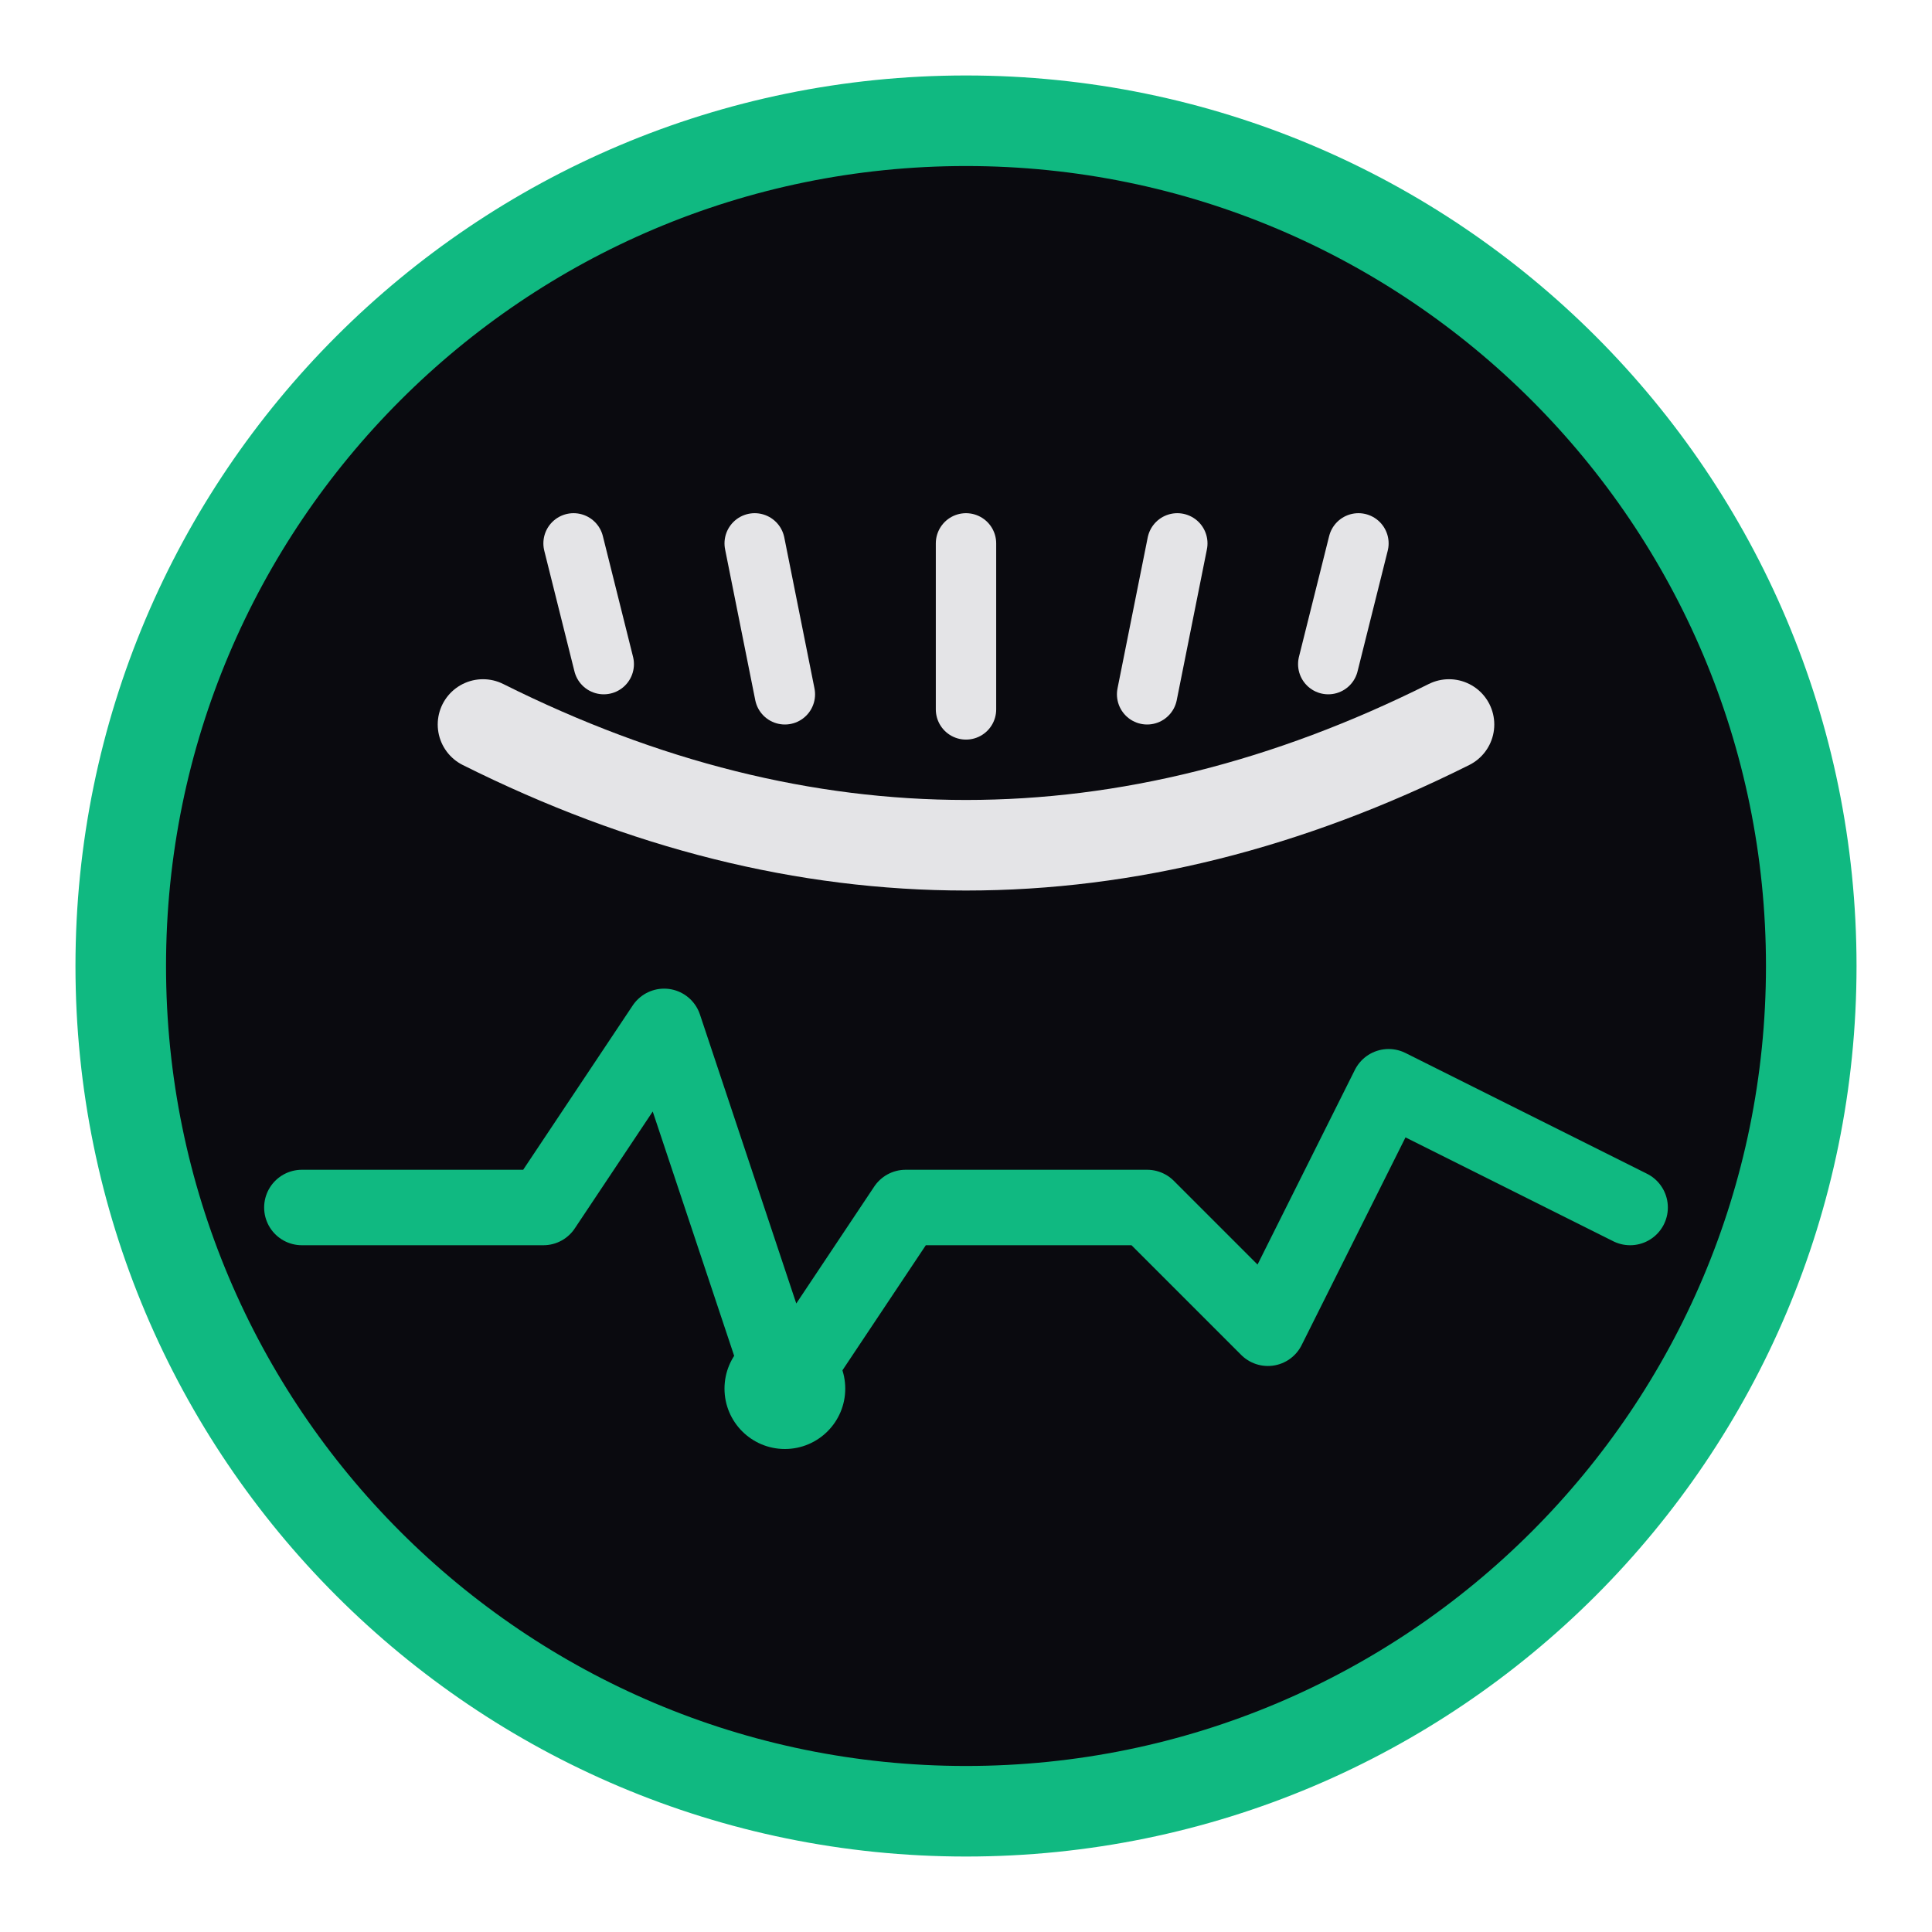
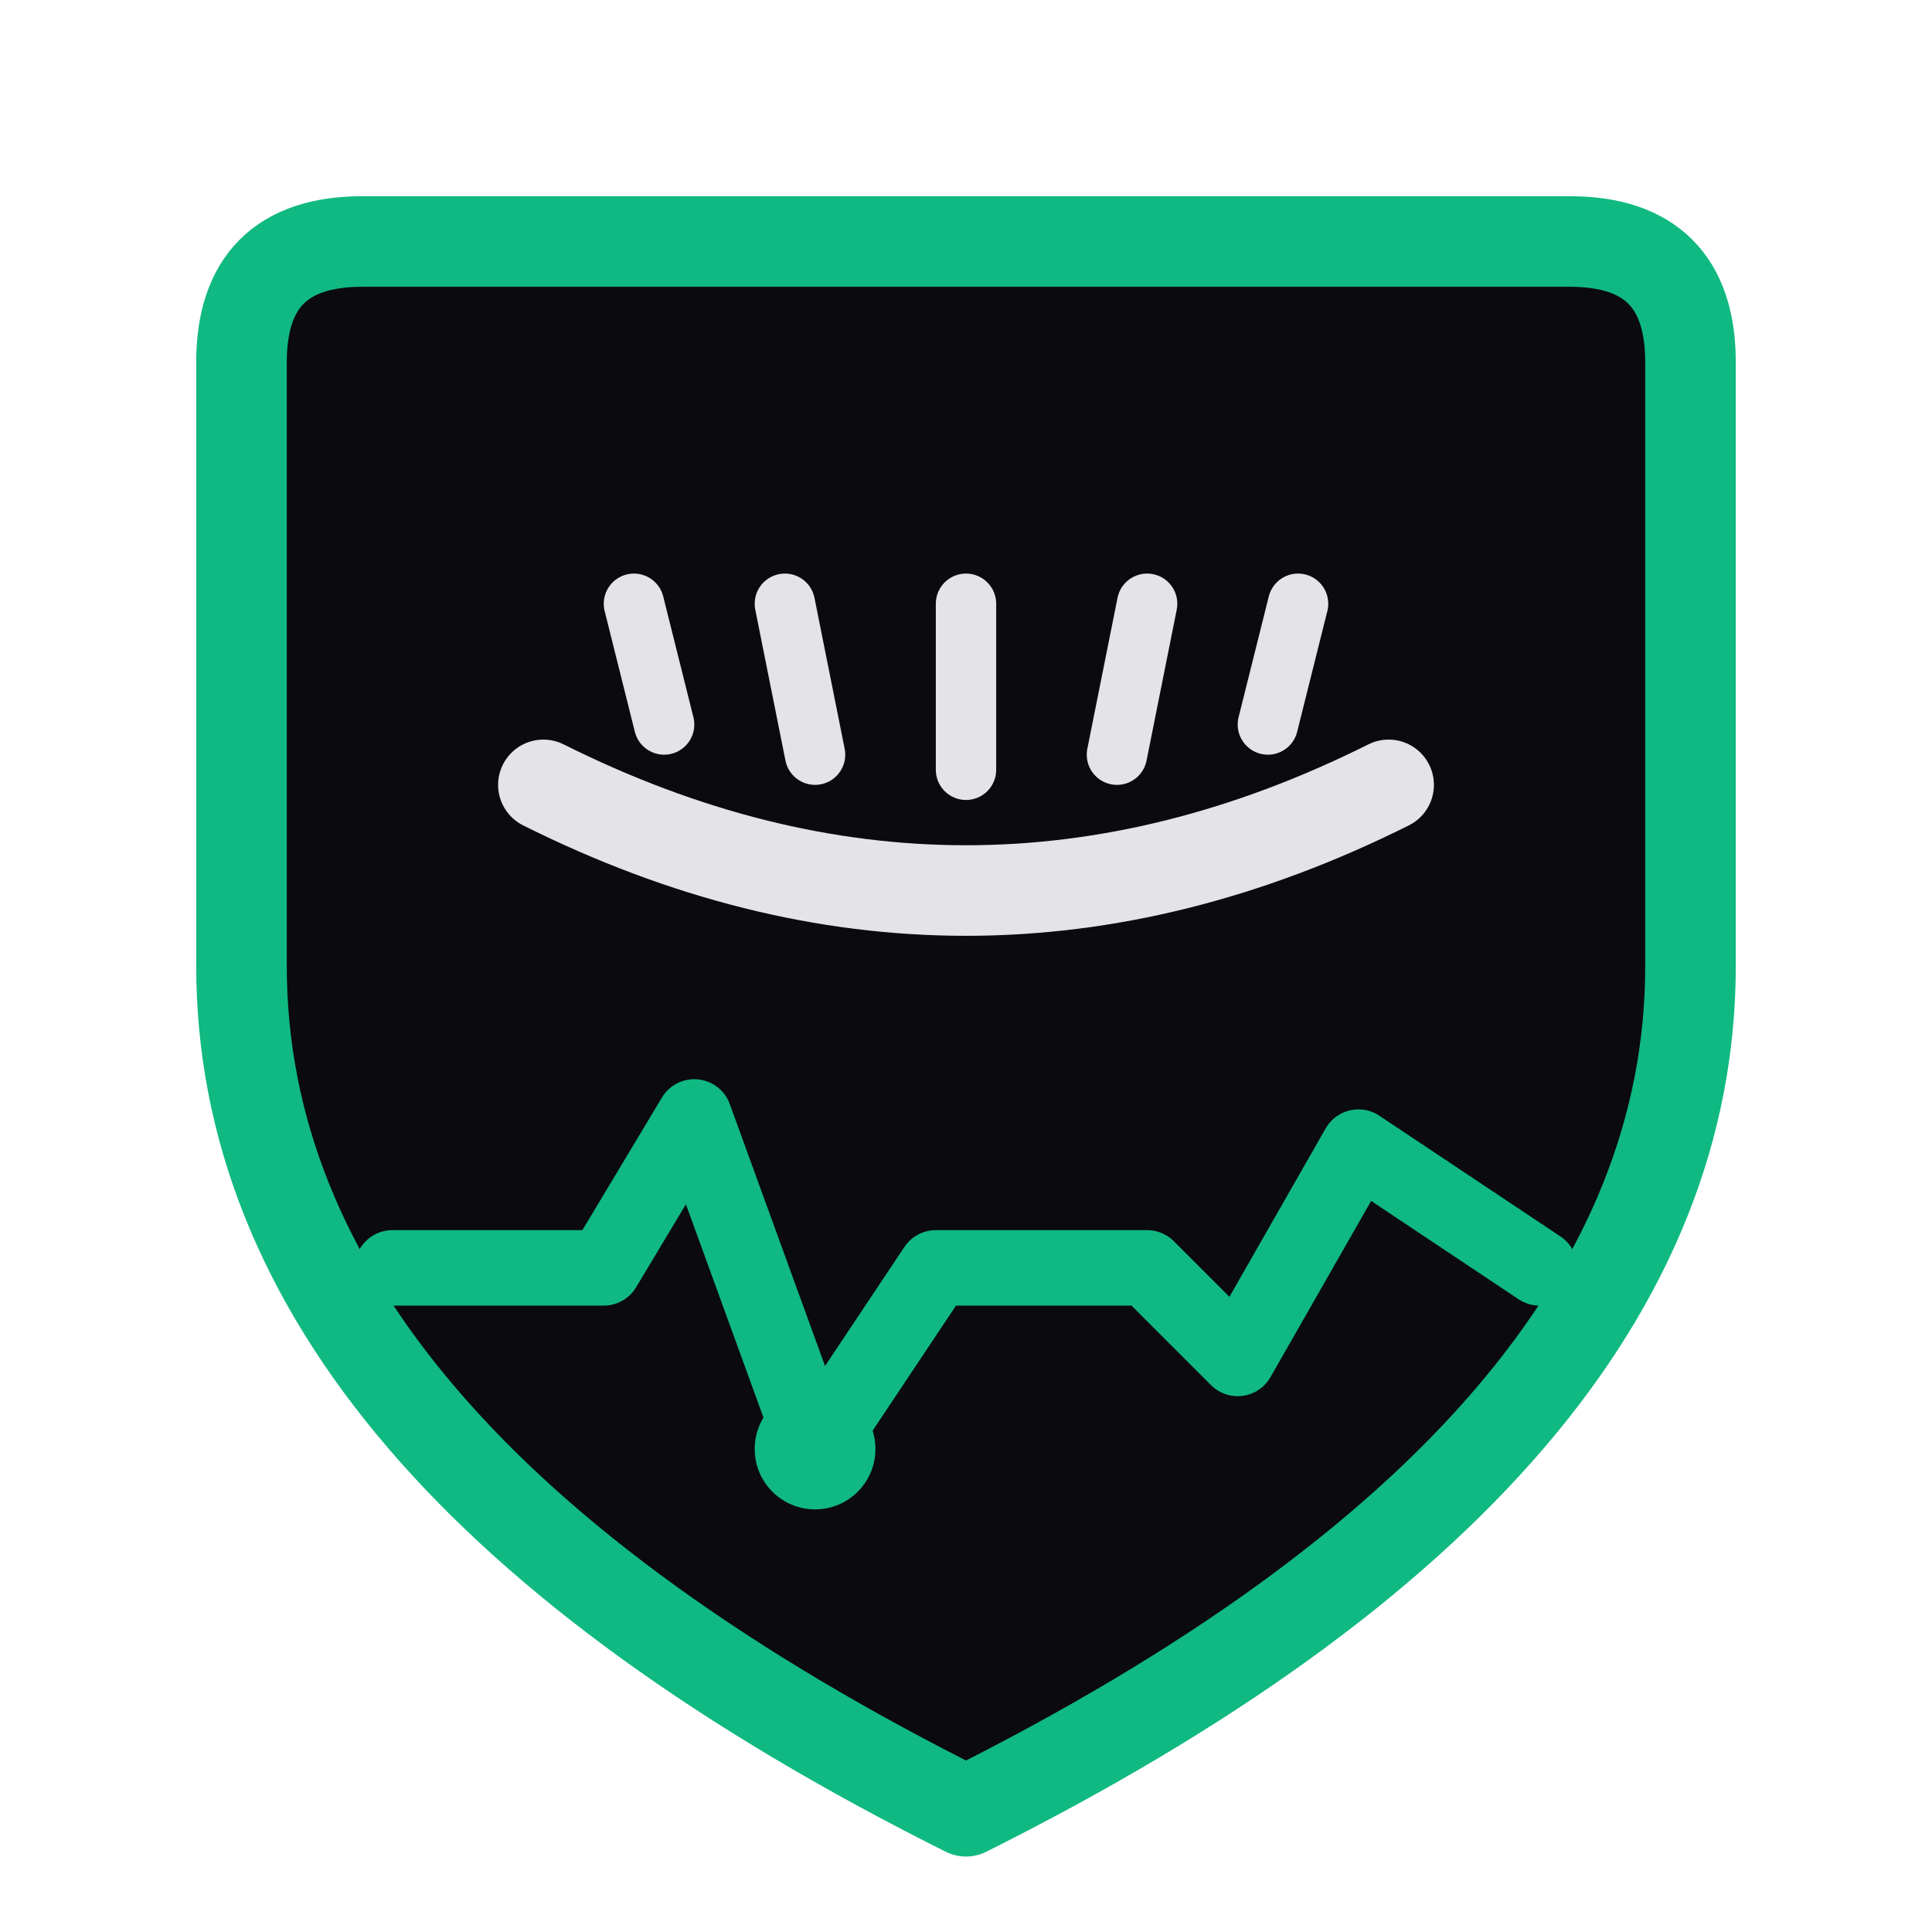
<svg xmlns="http://www.w3.org/2000/svg" viewBox="0 0 64 64" fill="none">
-   <circle cx="32" cy="32" r="28" fill="#0a0a0f" stroke="#10B981" stroke-width="3" />
-   <path d="M 16 24 Q 32 32, 48 24" stroke="#e4e4e7" stroke-width="3" stroke-linecap="round" fill="none" />
-   <line x1="20" y1="22" x2="19" y2="18" stroke="#e4e4e7" stroke-width="2" stroke-linecap="round" />
-   <line x1="26" y1="23" x2="25" y2="18" stroke="#e4e4e7" stroke-width="2" stroke-linecap="round" />
-   <line x1="32" y1="23.5" x2="32" y2="18" stroke="#e4e4e7" stroke-width="2" stroke-linecap="round" />
-   <line x1="38" y1="23" x2="39" y2="18" stroke="#e4e4e7" stroke-width="2" stroke-linecap="round" />
-   <line x1="44" y1="22" x2="45" y2="18" stroke="#e4e4e7" stroke-width="2" stroke-linecap="round" />
-   <path d="M 10 40 L 18 40 L 22 34 L 26 46 L 30 40 L 38 40 L 42 44 L 46 36 L 54 40" stroke="#10B981" stroke-width="2.5" stroke-linecap="round" stroke-linejoin="round" fill="none" />
-   <circle cx="26" cy="46" r="2" fill="#10B981" />
+   <path d="M 12 8 L 52 8 Q 56 8 56 12 L 56 32 Q 56 48 32 60 Q 8 48 8 32 L 8 12 Q 8 8 12 8 Z" fill="#0a0a0f" stroke="#10B981" stroke-width="3" stroke-linejoin="round" />
+   <path d="M 18 26 Q 32 33 46 26" stroke="#e4e4e7" stroke-width="3" stroke-linecap="round" fill="none" />
+   <line x1="22" y1="24" x2="21" y2="20" stroke="#e4e4e7" stroke-width="2" stroke-linecap="round" />
+   <line x1="27" y1="25" x2="26" y2="20" stroke="#e4e4e7" stroke-width="2" stroke-linecap="round" />
+   <line x1="32" y1="25.5" x2="32" y2="20" stroke="#e4e4e7" stroke-width="2" stroke-linecap="round" />
+   <line x1="37" y1="25" x2="38" y2="20" stroke="#e4e4e7" stroke-width="2" stroke-linecap="round" />
+   <line x1="42" y1="24" x2="43" y2="20" stroke="#e4e4e7" stroke-width="2" stroke-linecap="round" />
+   <path d="M 13 42 L 20 42 L 23 37 L 27 48 L 31 42 L 38 42 L 41 45 L 45 38 L 51 42" stroke="#10B981" stroke-width="2.5" stroke-linecap="round" stroke-linejoin="round" fill="none" />
+   <circle cx="27" cy="48" r="2" fill="#10B981" />
</svg>
